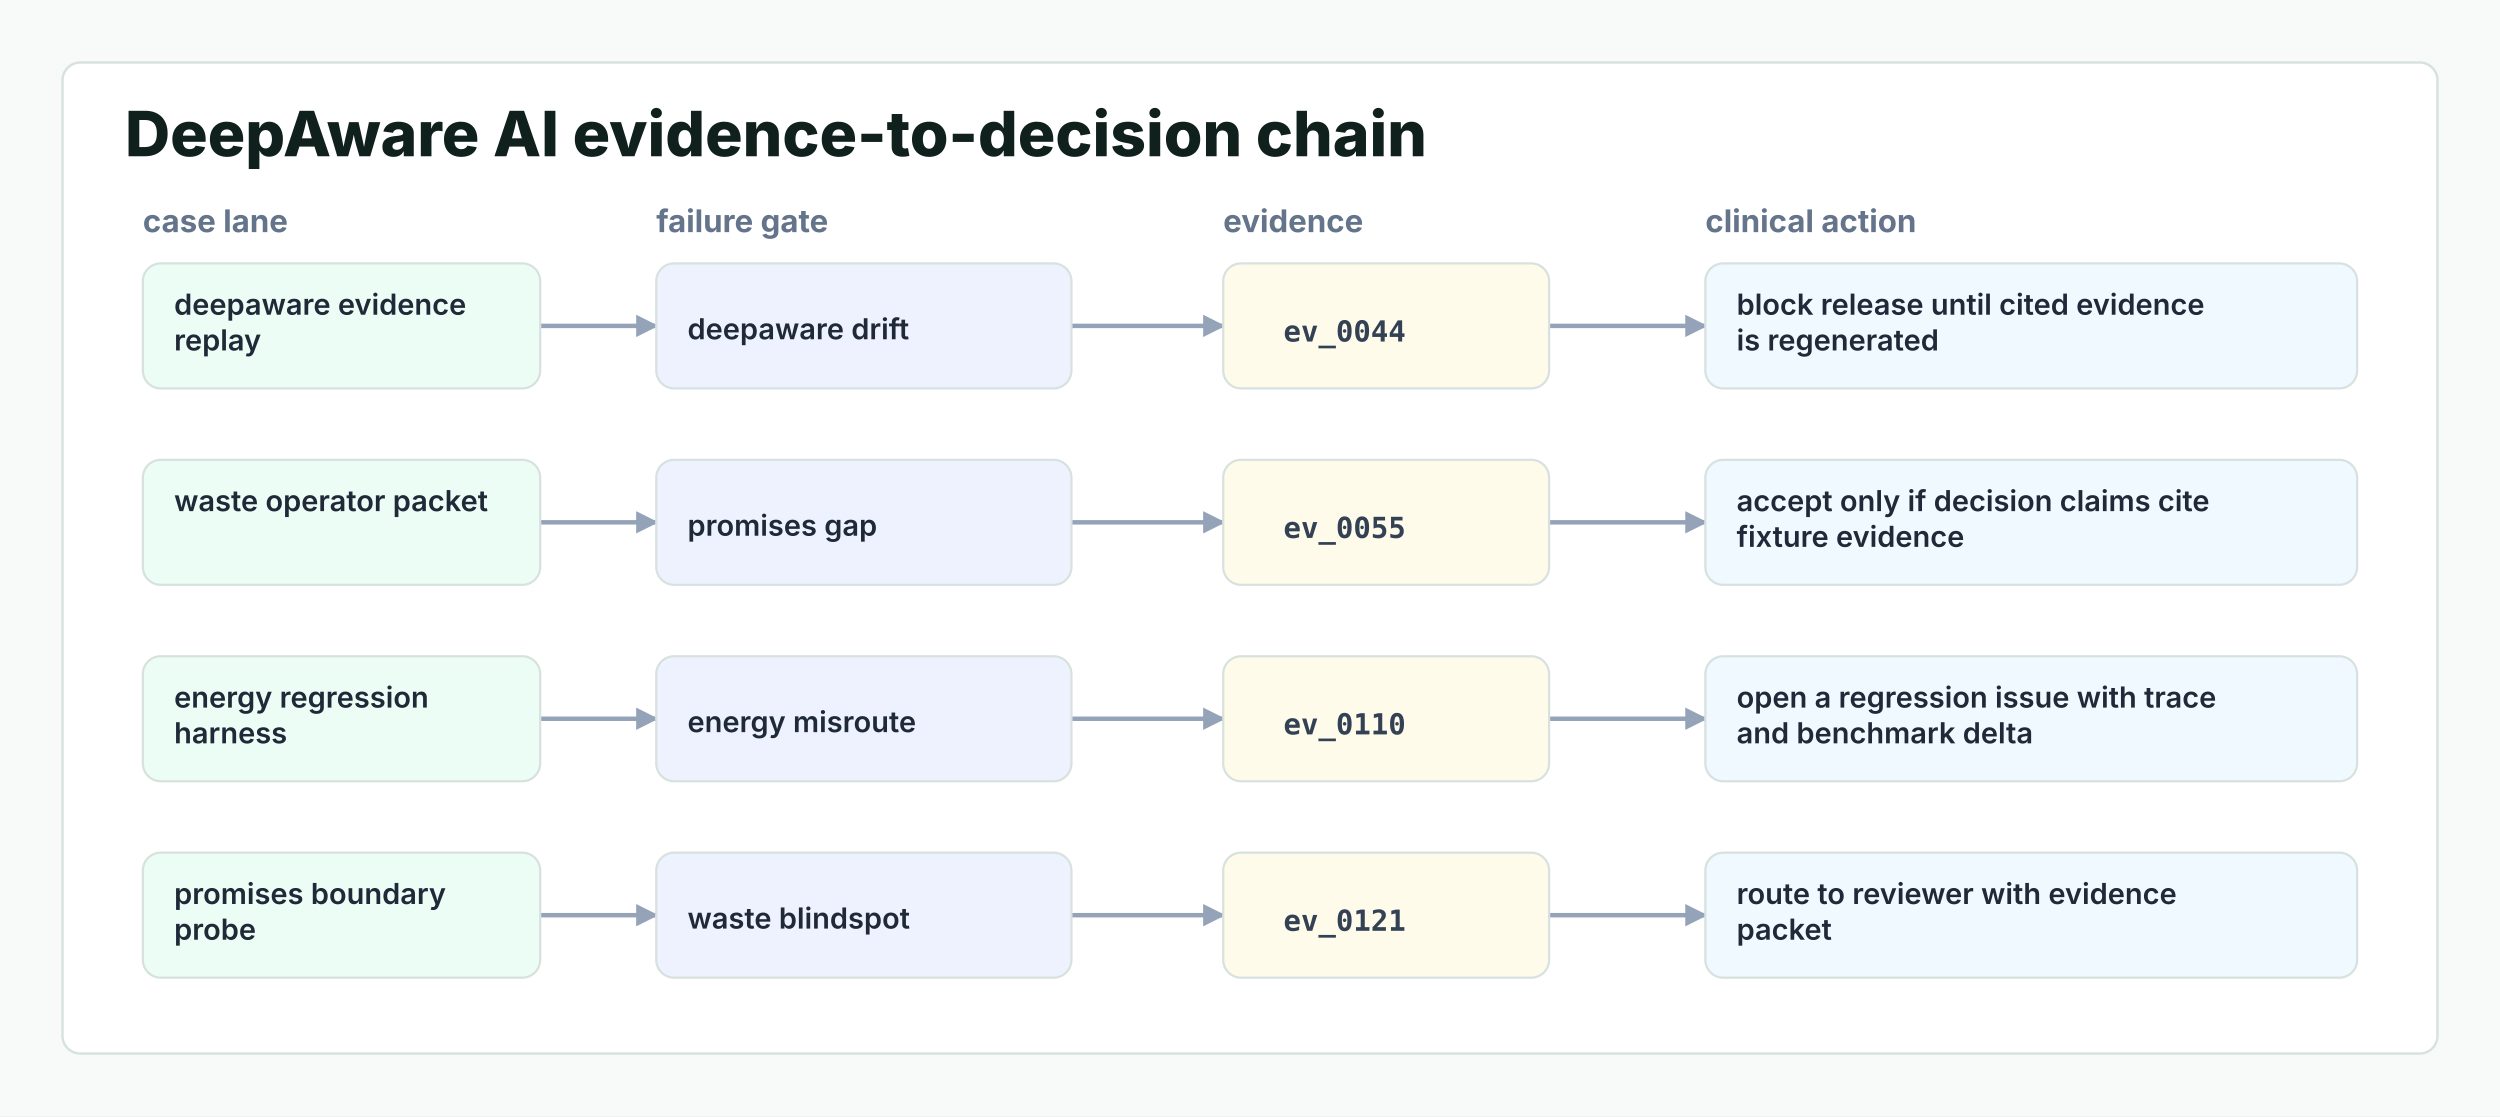
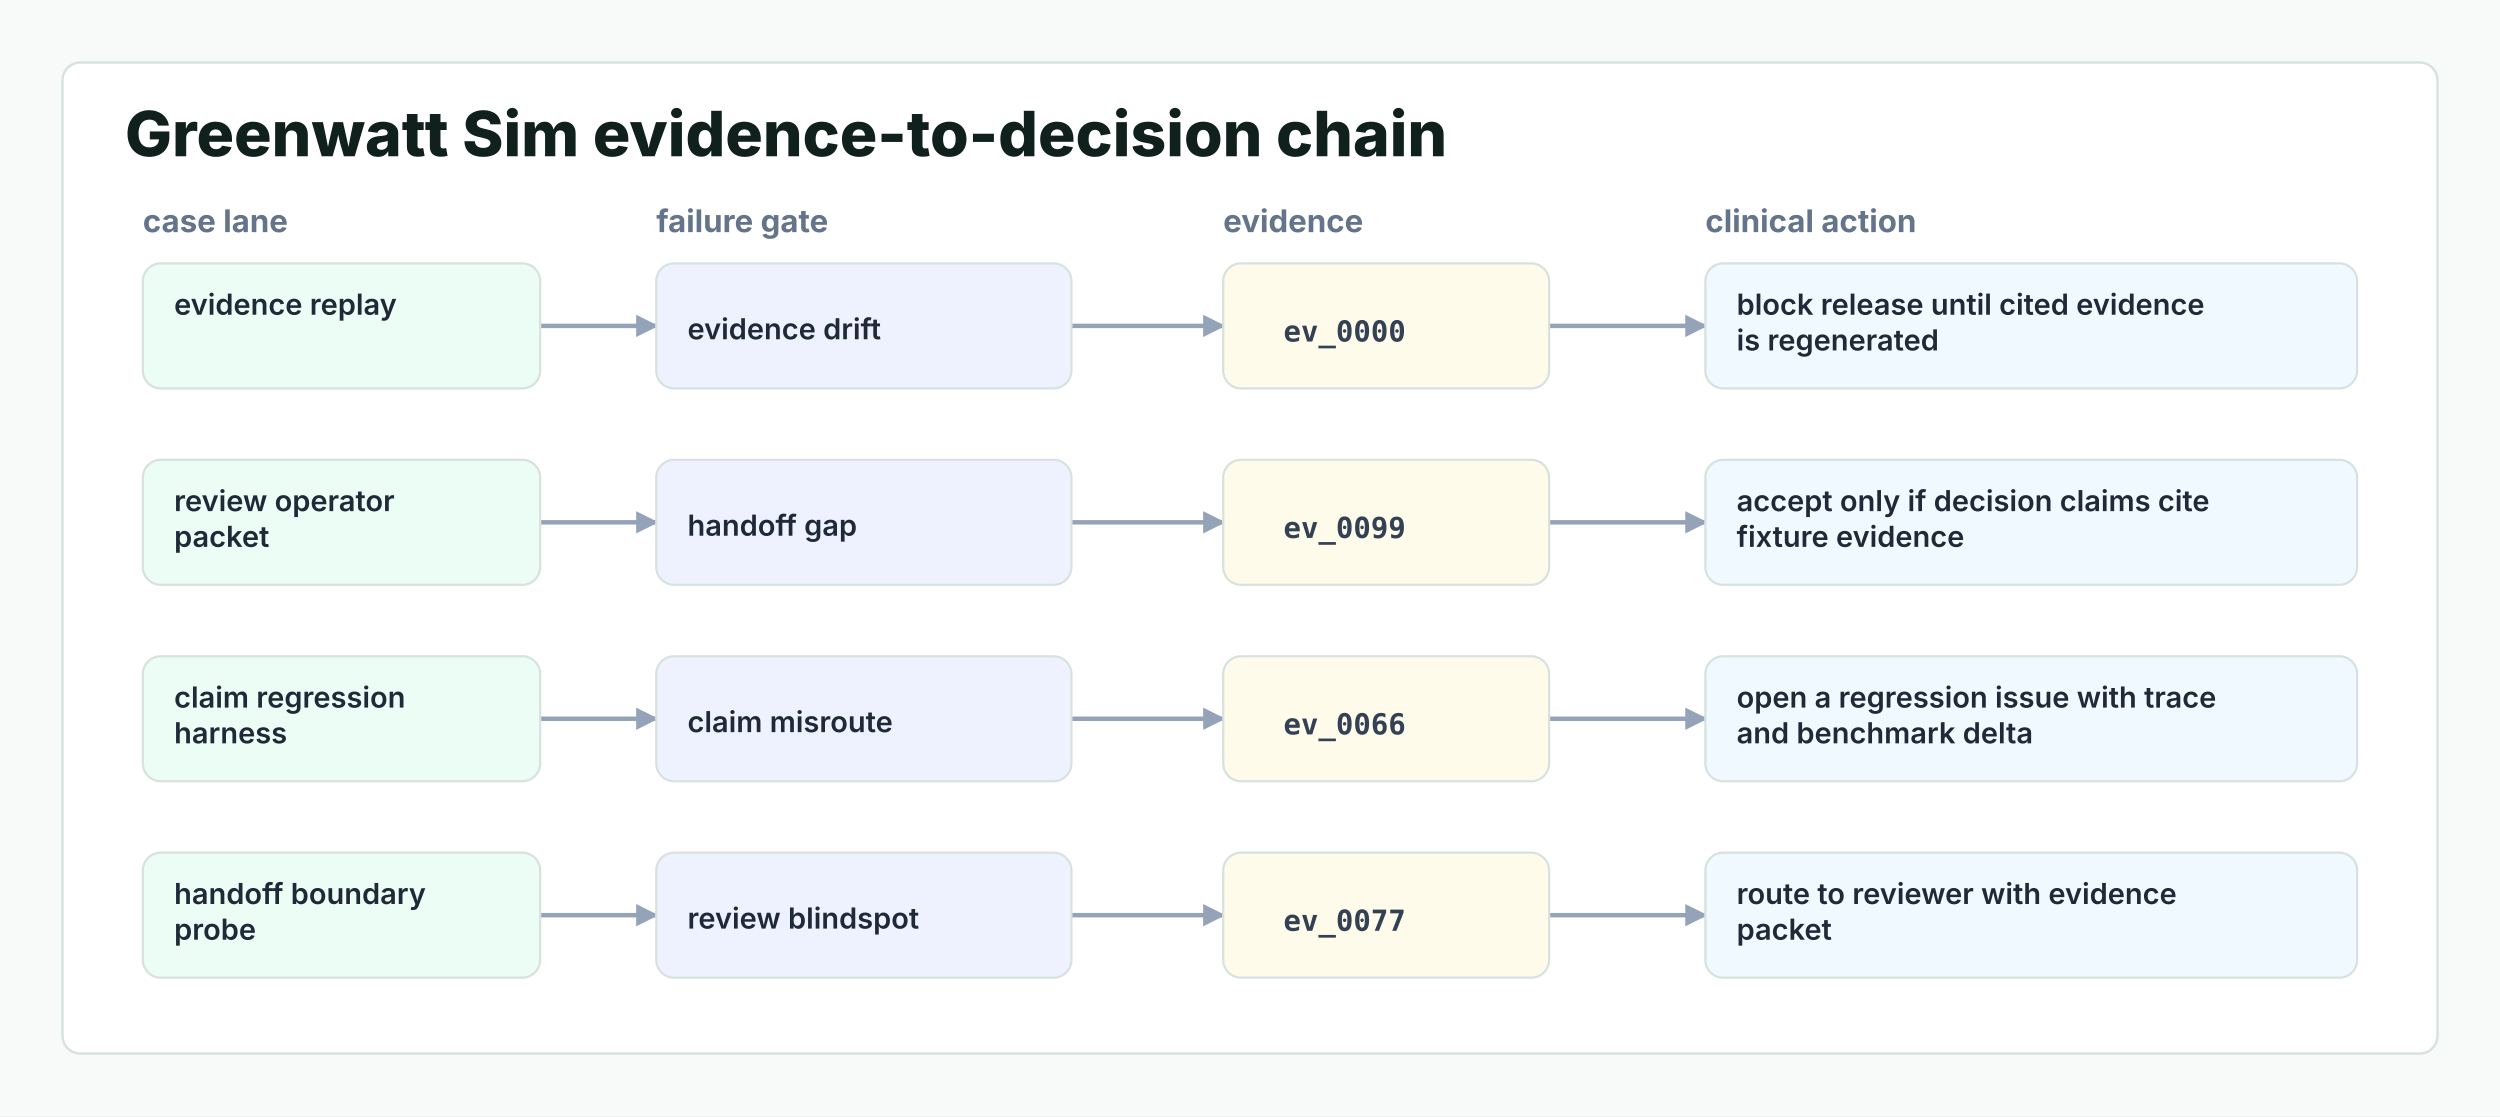
- <svg xmlns="http://www.w3.org/2000/svg" width="1120" height="500" viewBox="0 0 1120 500" role="img" aria-label="DeepAware AI evidence map">
+ <svg xmlns="http://www.w3.org/2000/svg" width="1120" height="500" viewBox="0 0 1120 500" role="img" aria-label="Greenwatt Sim evidence map">
  <defs>
    <style>
      .bg { fill:#f7faf9; }
      .panel { fill:#ffffff; stroke:#d7e2df; stroke-width:1.1; }
      .title { font:760 28px -apple-system,BlinkMacSystemFont,"Segoe UI",sans-serif; fill:#10201c; }
      .node { font:620 13px -apple-system,BlinkMacSystemFont,"Segoe UI",sans-serif; fill:#1f2937; }
      .head { font:700 14px -apple-system,BlinkMacSystemFont,"Segoe UI",sans-serif; fill:#64748b; }
      .mono { font:720 13px ui-monospace,SFMono-Regular,Menlo,monospace; fill:#334155; }
      .edge { stroke:#94a3b8; stroke-width:2; fill:none; marker-end:url(#arrow); }
      .lane { fill:#ecfdf5; stroke:#d7e2df; }
      .failure { fill:#eef2ff; stroke:#d7e2df; }
      .evidencebox { fill:#fffbeb; stroke:#d7e2df; }
      .actionbox { fill:#f0f9ff; stroke:#d7e2df; }
    </style>
    <marker id="arrow" viewBox="0 0 10 10" refX="9" refY="5" markerWidth="5" markerHeight="5" orient="auto-start-reverse">
      <path d="M 0 0 L 10 5 L 0 10 z" fill="#94a3b8" />
    </marker>
  </defs>
  <rect class="bg" width="1120" height="500" />
  <rect class="panel" x="28" y="28" width="1064" height="444" rx="8" />
-   <text x="56" y="70" class="title">DeepAware AI evidence-to-decision chain</text>
+   <text x="56" y="70" class="title">Greenwatt Sim evidence-to-decision chain</text>
  <text x="64" y="104" class="head">case lane</text>
  <text x="294" y="104" class="head">failure gate</text>
  <text x="548" y="104" class="head">evidence</text>
  <text x="764" y="104" class="head">clinical action</text>
  <path d="M242 146 L294 146" class="edge" />
  <path d="M480 146 L548 146" class="edge" />
  <path d="M694 146 L764 146" class="edge" />
  <path d="M242 234 L294 234" class="edge" />
  <path d="M480 234 L548 234" class="edge" />
  <path d="M694 234 L764 234" class="edge" />
  <path d="M242 322 L294 322" class="edge" />
  <path d="M480 322 L548 322" class="edge" />
  <path d="M694 322 L764 322" class="edge" />
  <path d="M242 410 L294 410" class="edge" />
  <path d="M480 410 L548 410" class="edge" />
  <path d="M694 410 L764 410" class="edge" />
  <rect class="lane" x="64" y="118" width="178" height="56" rx="8" />
  <text class="node" x="78" y="141">
-     <tspan x="78" dy="0">deepaware evidence</tspan>
-     <tspan x="78" dy="16">replay</tspan>
+     <tspan x="78" dy="0">evidence replay</tspan>
  </text>
  <rect class="failure" x="294" y="118" width="186" height="56" rx="8" />
-   <text x="308" y="152" class="node">deepaware drift</text>
+   <text x="308" y="152" class="node">evidence drift</text>
  <rect class="evidencebox" x="548" y="118" width="146" height="56" rx="8" />
-   <text x="575" y="153" class="mono">ev_0044</text>
+   <text x="575" y="153" class="mono">ev_0000</text>
  <rect class="actionbox" x="764" y="118" width="292" height="56" rx="8" />
  <text class="node" x="778" y="141">
    <tspan x="778" dy="0">block release until cited evidence</tspan>
    <tspan x="778" dy="16">is regenerated</tspan>
  </text>
  <rect class="lane" x="64" y="206" width="178" height="56" rx="8" />
  <text class="node" x="78" y="229">
-     <tspan x="78" dy="0">waste operator packet</tspan>
+     <tspan x="78" dy="0">review operator</tspan>
+     <tspan x="78" dy="16">packet</tspan>
  </text>
  <rect class="failure" x="294" y="206" width="186" height="56" rx="8" />
-   <text x="308" y="240" class="node">promises gap</text>
+   <text x="308" y="240" class="node">handoff gap</text>
  <rect class="evidencebox" x="548" y="206" width="146" height="56" rx="8" />
-   <text x="575" y="241" class="mono">ev_0055</text>
+   <text x="575" y="241" class="mono">ev_0099</text>
  <rect class="actionbox" x="764" y="206" width="292" height="56" rx="8" />
  <text class="node" x="778" y="229">
    <tspan x="778" dy="0">accept only if decision claims cite</tspan>
    <tspan x="778" dy="16">fixture evidence</tspan>
  </text>
  <rect class="lane" x="64" y="294" width="178" height="56" rx="8" />
  <text class="node" x="78" y="317">
-     <tspan x="78" dy="0">energy regression</tspan>
+     <tspan x="78" dy="0">claim regression</tspan>
    <tspan x="78" dy="16">harness</tspan>
  </text>
  <rect class="failure" x="294" y="294" width="186" height="56" rx="8" />
-   <text x="308" y="328" class="node">energy misroute</text>
+   <text x="308" y="328" class="node">claim misroute</text>
  <rect class="evidencebox" x="548" y="294" width="146" height="56" rx="8" />
-   <text x="575" y="329" class="mono">ev_0110</text>
+   <text x="575" y="329" class="mono">ev_0066</text>
  <rect class="actionbox" x="764" y="294" width="292" height="56" rx="8" />
  <text class="node" x="778" y="317">
    <tspan x="778" dy="0">open a regression issue with trace</tspan>
    <tspan x="778" dy="16">and benchmark delta</tspan>
  </text>
  <rect class="lane" x="64" y="382" width="178" height="56" rx="8" />
  <text class="node" x="78" y="405">
-     <tspan x="78" dy="0">promises boundary</tspan>
+     <tspan x="78" dy="0">handoff boundary</tspan>
    <tspan x="78" dy="16">probe</tspan>
  </text>
  <rect class="failure" x="294" y="382" width="186" height="56" rx="8" />
-   <text x="308" y="416" class="node">waste blindspot</text>
+   <text x="308" y="416" class="node">review blindspot</text>
  <rect class="evidencebox" x="548" y="382" width="146" height="56" rx="8" />
-   <text x="575" y="417" class="mono">ev_0121</text>
+   <text x="575" y="417" class="mono">ev_0077</text>
  <rect class="actionbox" x="764" y="382" width="292" height="56" rx="8" />
  <text class="node" x="778" y="405">
    <tspan x="778" dy="0">route to reviewer with evidence</tspan>
    <tspan x="778" dy="16">packet</tspan>
  </text>
</svg>
